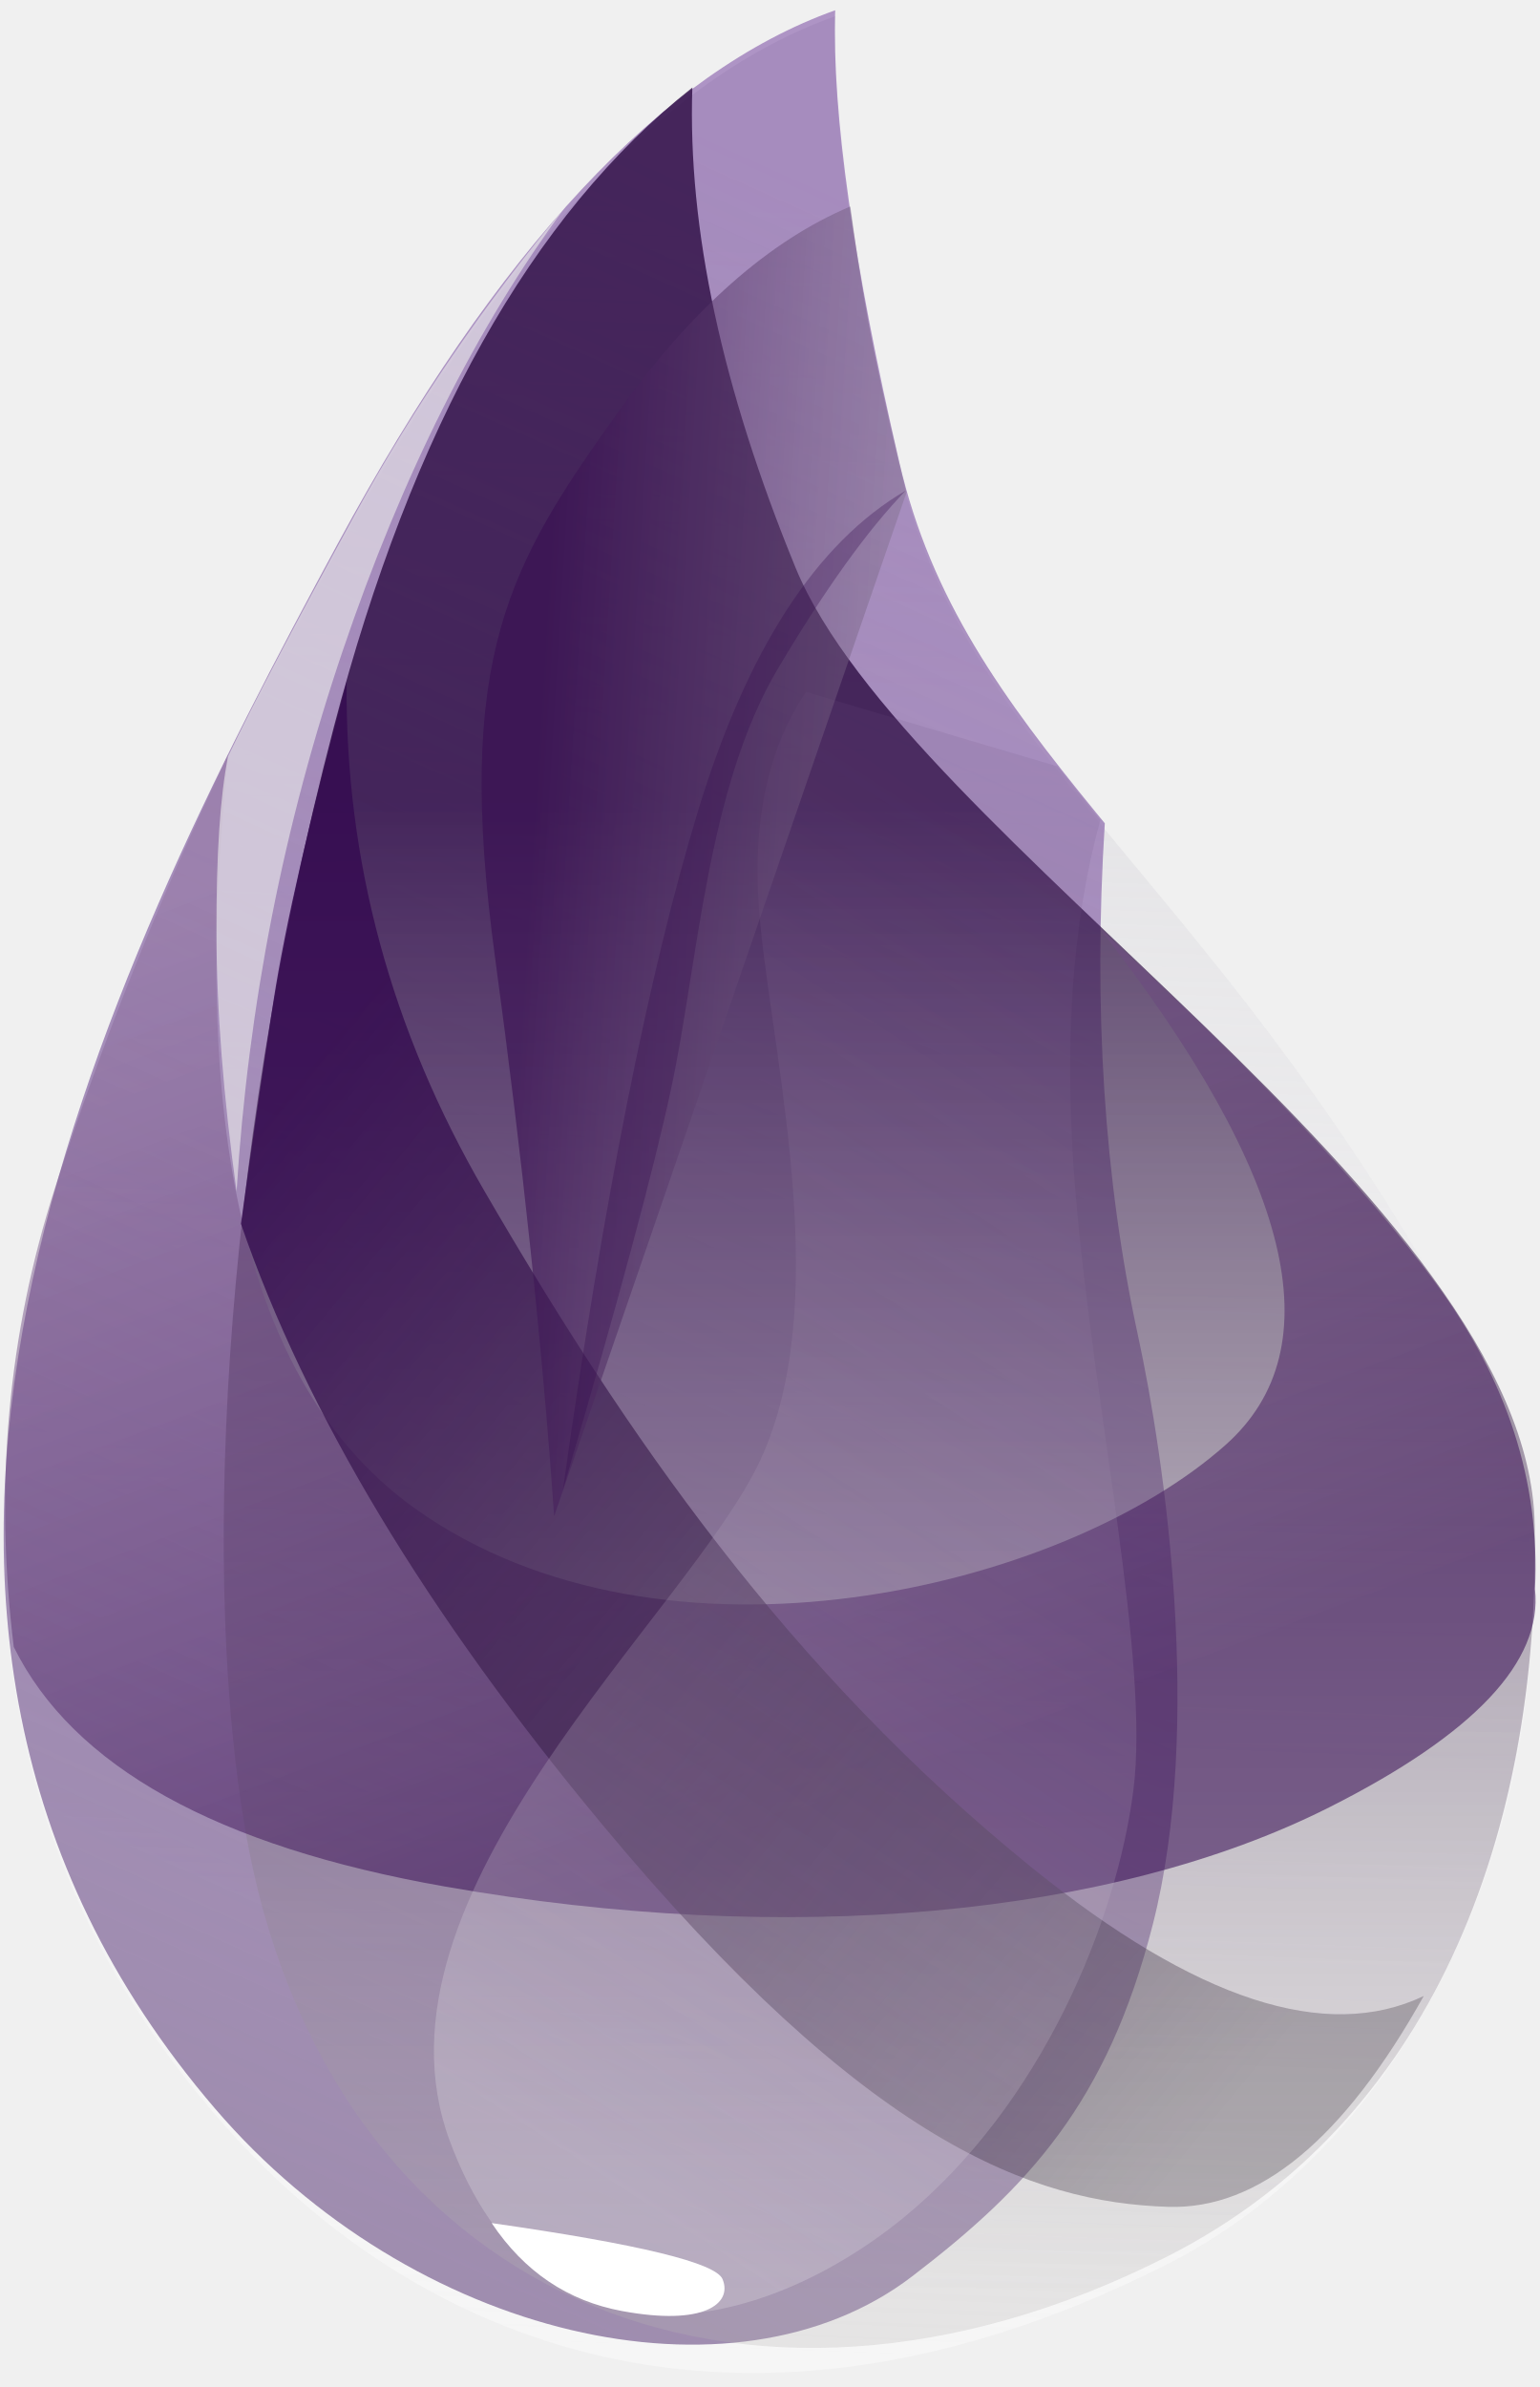
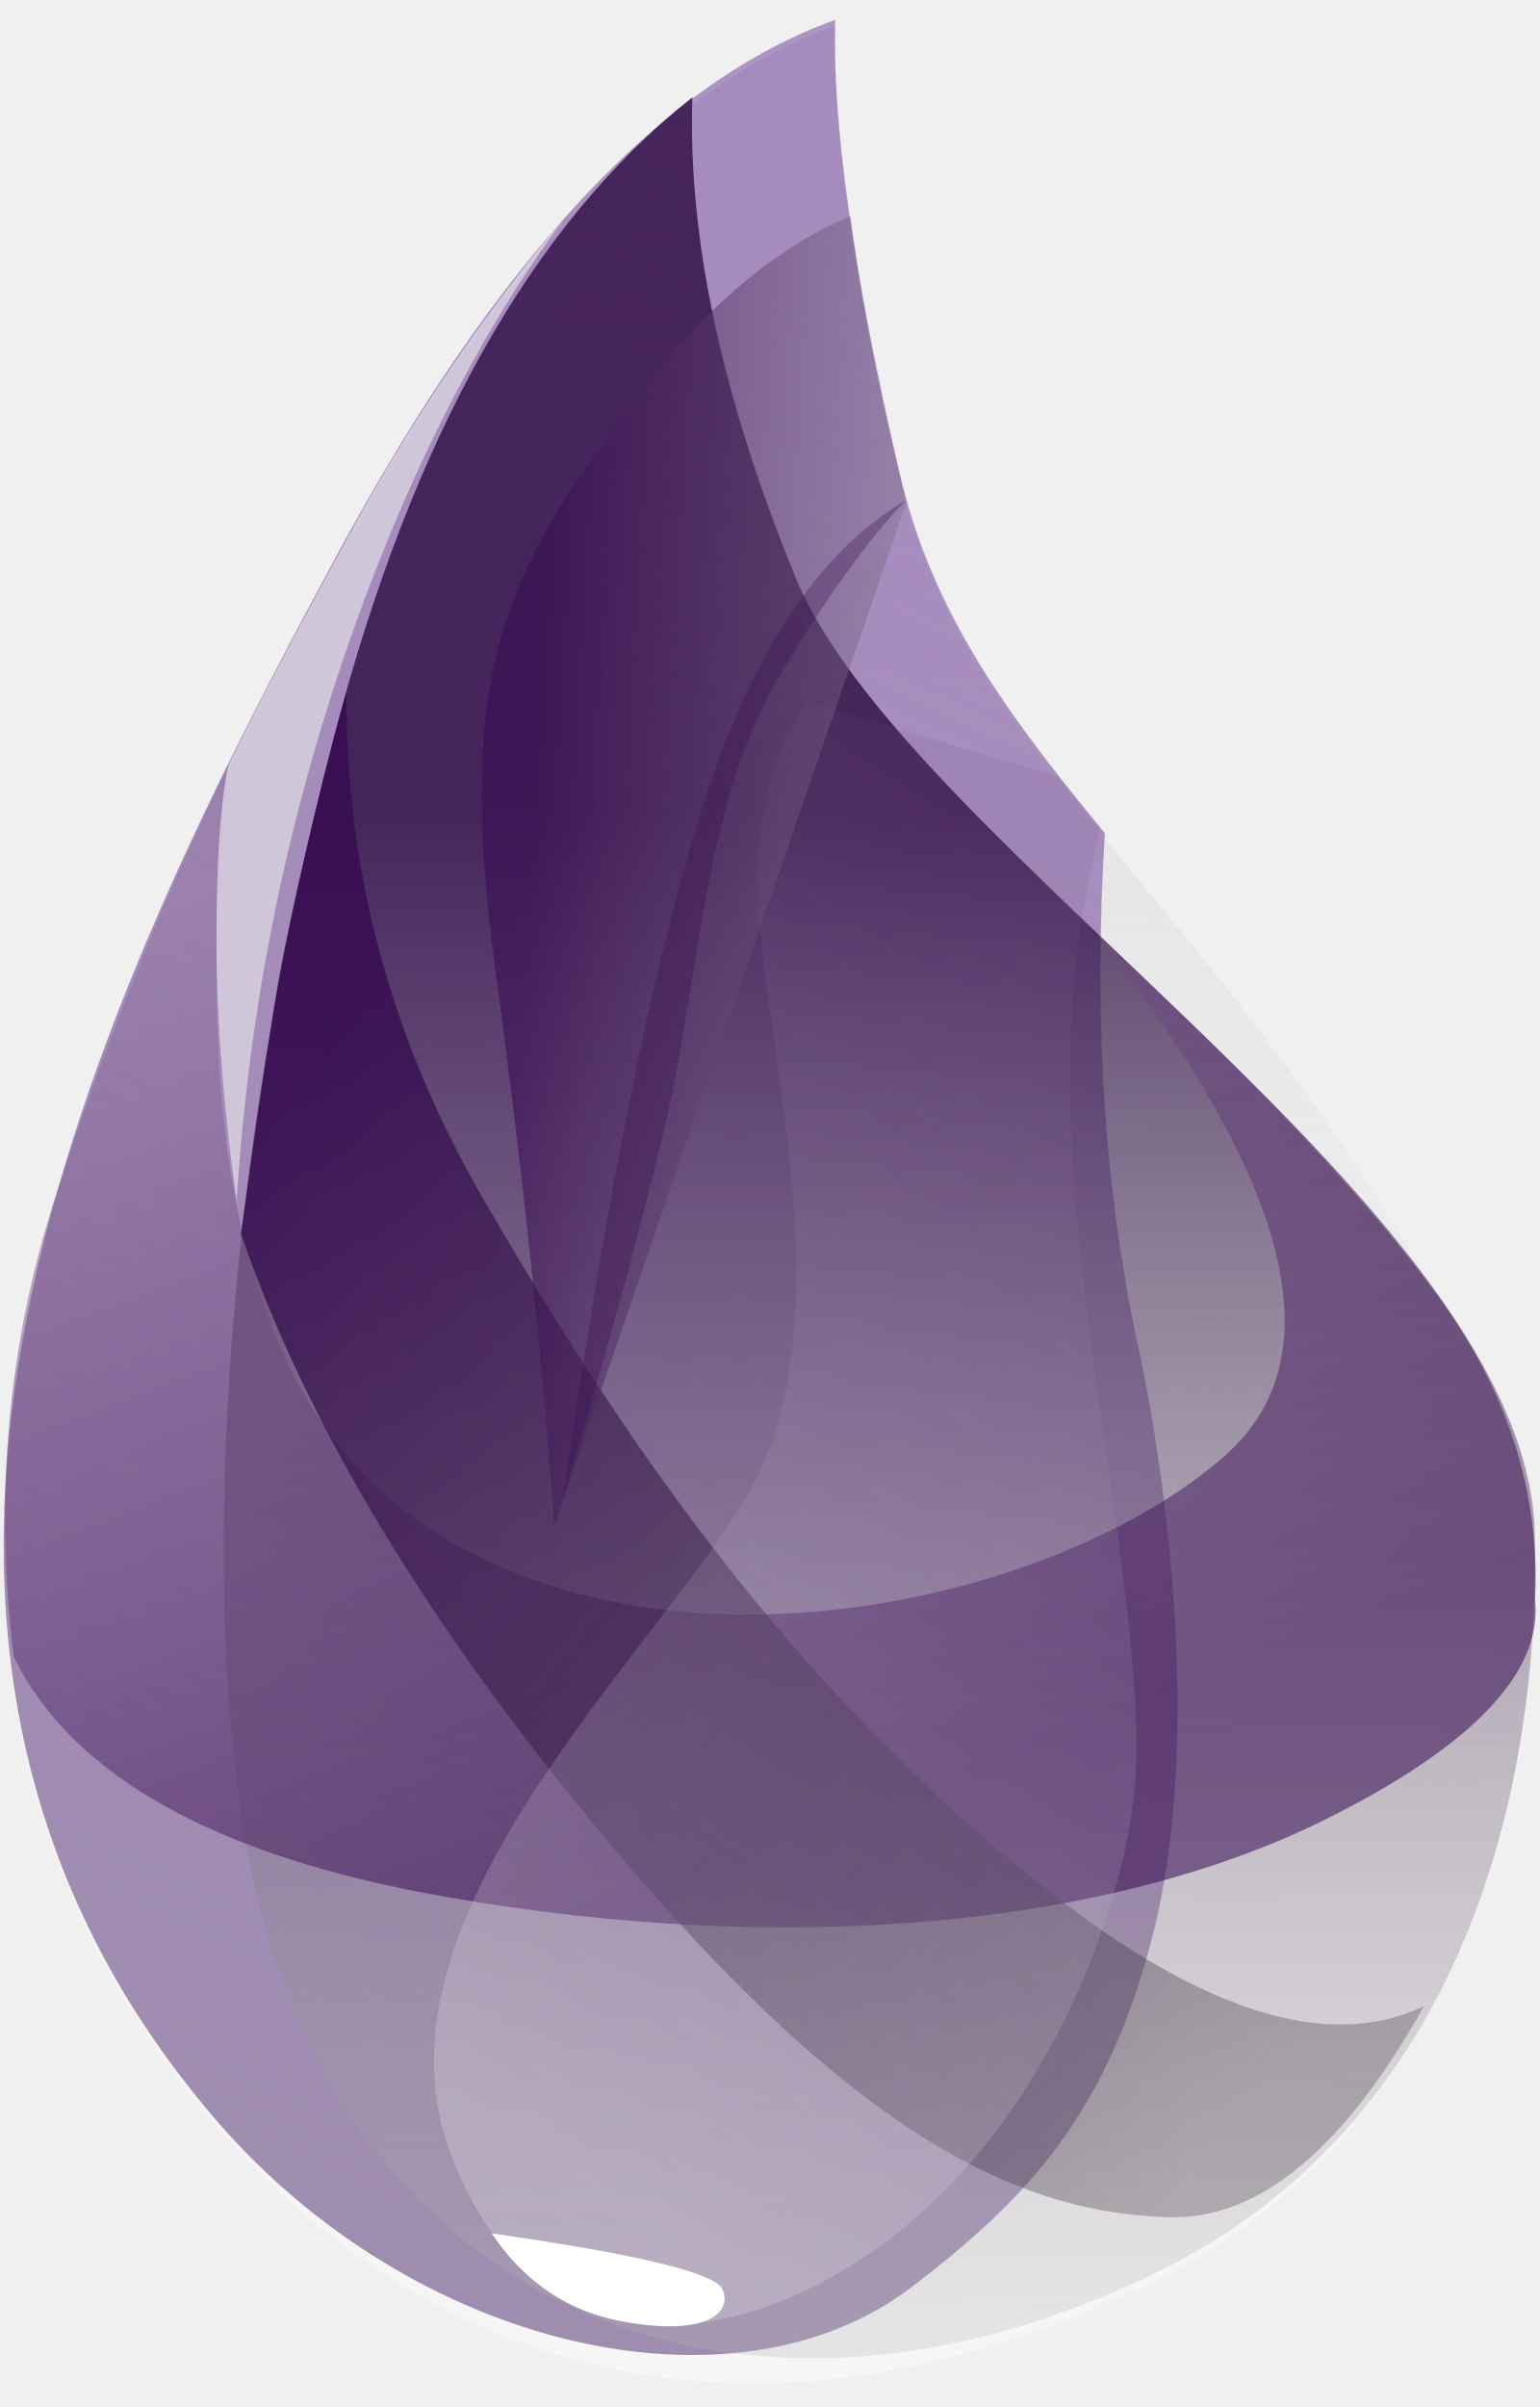
- <svg xmlns="http://www.w3.org/2000/svg" width="20px" height="31px" viewBox="0 0 259 398" version="1.1">
+ <svg xmlns="http://www.w3.org/2000/svg" width="16px" height="25px" viewBox="0 0 259 398" version="1.1">
  <defs>
    <linearGradient x1="52.258%" y1="7.389%" x2="50%" y2="100%" id="linearGradient-1">
      <stop stop-color="#D9D8DC" offset="0%" />
      <stop stop-color="#FFFFFF" stop-opacity="0.385" offset="100%" />
    </linearGradient>
    <linearGradient x1="71.179%" y1="7.691%" x2="50%" y2="100%" id="linearGradient-2">
      <stop stop-color="#8D67AF" stop-opacity="0.672" offset="0%" />
      <stop stop-color="#9F8DAF" offset="100%" />
    </linearGradient>
    <linearGradient x1="54.233%" y1="31.435%" x2="54.233%" y2="98.228%" id="linearGradient-3">
      <stop stop-color="#26053D" stop-opacity="0.762" offset="0%" />
      <stop stop-color="#B7B4B4" stop-opacity="0.278" offset="100%" />
    </linearGradient>
    <linearGradient x1="10.133%" y1="12.539%" x2="50%" y2="92.768%" id="linearGradient-4">
      <stop stop-color="#91739F" stop-opacity="0.46" offset="0%" />
      <stop stop-color="#32054F" stop-opacity="0.54" offset="100%" />
    </linearGradient>
    <linearGradient x1="80.023%" y1="96.41%" x2="9.647%" y2="21.227%" id="linearGradient-5">
      <stop stop-color="#463D49" stop-opacity="0.331" offset="0%" />
      <stop stop-color="#340A50" stop-opacity="0.821" offset="100%" />
    </linearGradient>
    <linearGradient x1="76.347%" y1="7.419%" x2="50%" y2="100%" id="linearGradient-6">
      <stop stop-color="#715383" stop-opacity="0.145" offset="0%" />
      <stop stop-color="#F4F4F4" stop-opacity="0.234" offset="100%" />
    </linearGradient>
    <linearGradient x1="131.792%" y1="72.665%" x2="11.347%" y2="50%" id="linearGradient-7">
      <stop stop-color="#A5A1A8" stop-opacity="0.356" offset="0%" />
      <stop stop-color="#370C50" stop-opacity="0.582" offset="100%" />
    </linearGradient>
  </defs>
  <g id="Page-1" stroke="none" stroke-width="1" fill="none" fill-rule="evenodd">
    <g id="elixir">
      <path d="M140.473,1 C111.603,11.233 83.733,41.102 56.865,90.605 C16.562,164.86 -35.491,270.378 36.187,353.923 C69.347,392.573 124.098,415.384 195.951,379.256 C253.674,350.233 269.727,266.944 249.004,227.805 C206.256,147.069 162.886,127.156 151.272,77.087 C143.53,43.708 139.93,18.345 140.473,1 Z" id="Path" fill="url(#linearGradient-1)" />
      <path d="M140.473,0 C111.456,10.339 83.587,40.207 56.865,89.605 C16.782,163.702 -35.491,269.378 36.187,352.923 C69.347,391.573 123.393,404.063 153.383,381.14 C172.933,366.196 186.23,351.952 193.891,321.939 C202.421,288.52 195.876,243.527 191.392,222.859 C185.717,196.705 183.859,167.999 185.819,136.741 C185.129,135.899 184.613,135.27 184.271,134.852 C168.658,115.745 156.611,99.101 151.272,76.087 C143.53,42.708 139.93,17.345 140.473,0 Z" id="Path" fill="url(#linearGradient-2)" />
      <path d="M116.447,13 C89.42,34.36 69.325,70.188 56.161,120.485 C36.417,195.929 34.277,265.501 41.241,305.968 C54.74,384.415 124.727,414.192 196.513,377.678 C240.691,355.207 259.092,306.973 258.117,254.616 C257.107,200.405 152.348,138.966 133.795,93.723 C121.427,63.561 115.644,36.654 116.447,13 Z" id="Path" fill="url(#linearGradient-3)" />
      <path d="M184.965,154.444 C217.379,196.013 224.444,224.951 206.162,241.256 C178.738,265.714 111.676,281.671 69.956,252.086 C42.143,232.362 31.62,190.05 38.386,125.15 C26.905,149.127 17.197,173.417 9.263,198.018 C1.33,222.619 -0.987,248.364 2.313,275.253 C12.256,295.368 36.431,308.803 74.837,315.556 C132.447,325.687 186.973,320.681 223.561,302.238 C247.952,289.942 259.489,277.702 258.172,265.517 C259.052,247.524 253.504,230.396 241.526,214.133 C229.549,197.869 210.696,177.973 184.965,154.444 Z" id="Path-2" fill="url(#linearGradient-4)" />
      <path d="M58.3,112.936 C58.029,142.958 65.748,171.497 81.458,198.553 C105.022,239.138 132.528,279.241 173.689,312.483 C201.13,334.644 223.056,341.804 239.467,333.962 C225.987,358.087 211.655,369.908 196.468,369.426 C173.689,368.703 145.914,358.748 101.41,305.268 C71.741,269.614 51.445,235.889 40.52,204.091 C42.253,191.476 44.09,178.911 46.031,166.397 C47.973,153.882 52.062,136.062 58.3,112.936 Z" id="Path-3" fill="url(#linearGradient-5)" />
      <path d="M127.916,154.136 C130.433,178.592 139.95,217.714 127.916,243.761 C115.881,269.808 60.295,316.863 75.639,358.314 C90.983,399.766 128.376,390.46 151.832,371.357 C175.288,352.254 187.844,321.192 190.627,299.347 C193.41,277.503 183.968,235.47 180.897,198.91 C178.85,174.536 180.239,153.639 185.064,136.217 L177.877,127.172 L135.572,114.646 C128.789,124.669 126.237,137.832 127.916,154.136 Z" id="Path-7" fill="url(#linearGradient-6)" />
      <path d="M143.017,33 C129.324,38.786 116.351,50.25 104.098,67.393 C85.718,93.107 76.357,108.521 83.286,159.493 C87.906,193.474 91.212,224.736 93.205,253.279 L152.459,81.121 C150.28,72.349 148.468,64.426 147.023,57.353 C145.578,50.281 144.243,42.163 143.017,33 Z" id="Path-5" fill="url(#linearGradient-7)" />
      <path d="M152.345,80.778 C137.303,89.558 125.648,107.545 117.379,134.74 C109.11,161.935 101.545,199.952 94.684,248.792 C103.835,217.728 109.905,195.228 112.895,181.293 C117.379,160.39 118.911,130.831 130.817,110.764 C138.755,97.385 145.931,87.39 152.345,80.778 Z" id="Path-6" fill-opacity="0.316" fill="#330A4C" />
      <path d="M82.698,372.158 C107.452,375.694 120.395,378.838 121.529,381.59 C123.23,385.717 118.396,389.493 104.656,386.955 C95.495,385.264 88.176,380.332 82.698,372.158 Z" id="Path-4" fill="#FFFFFF" />
      <path d="M95.134,33 C81.519,49.265 69.721,66.509 59.741,84.731 C49.761,102.953 42.63,116.547 38.347,125.514 C37.02,132.201 36.372,142.069 36.404,155.117 C36.436,168.165 37.564,182.673 39.79,198.641 C41.738,167.373 47.703,137.022 57.685,107.588 C67.666,78.154 80.149,53.291 95.134,33 Z" id="Path-9" fill-opacity="0.603" fill="#EDEDED" />
    </g>
  </g>
</svg>
